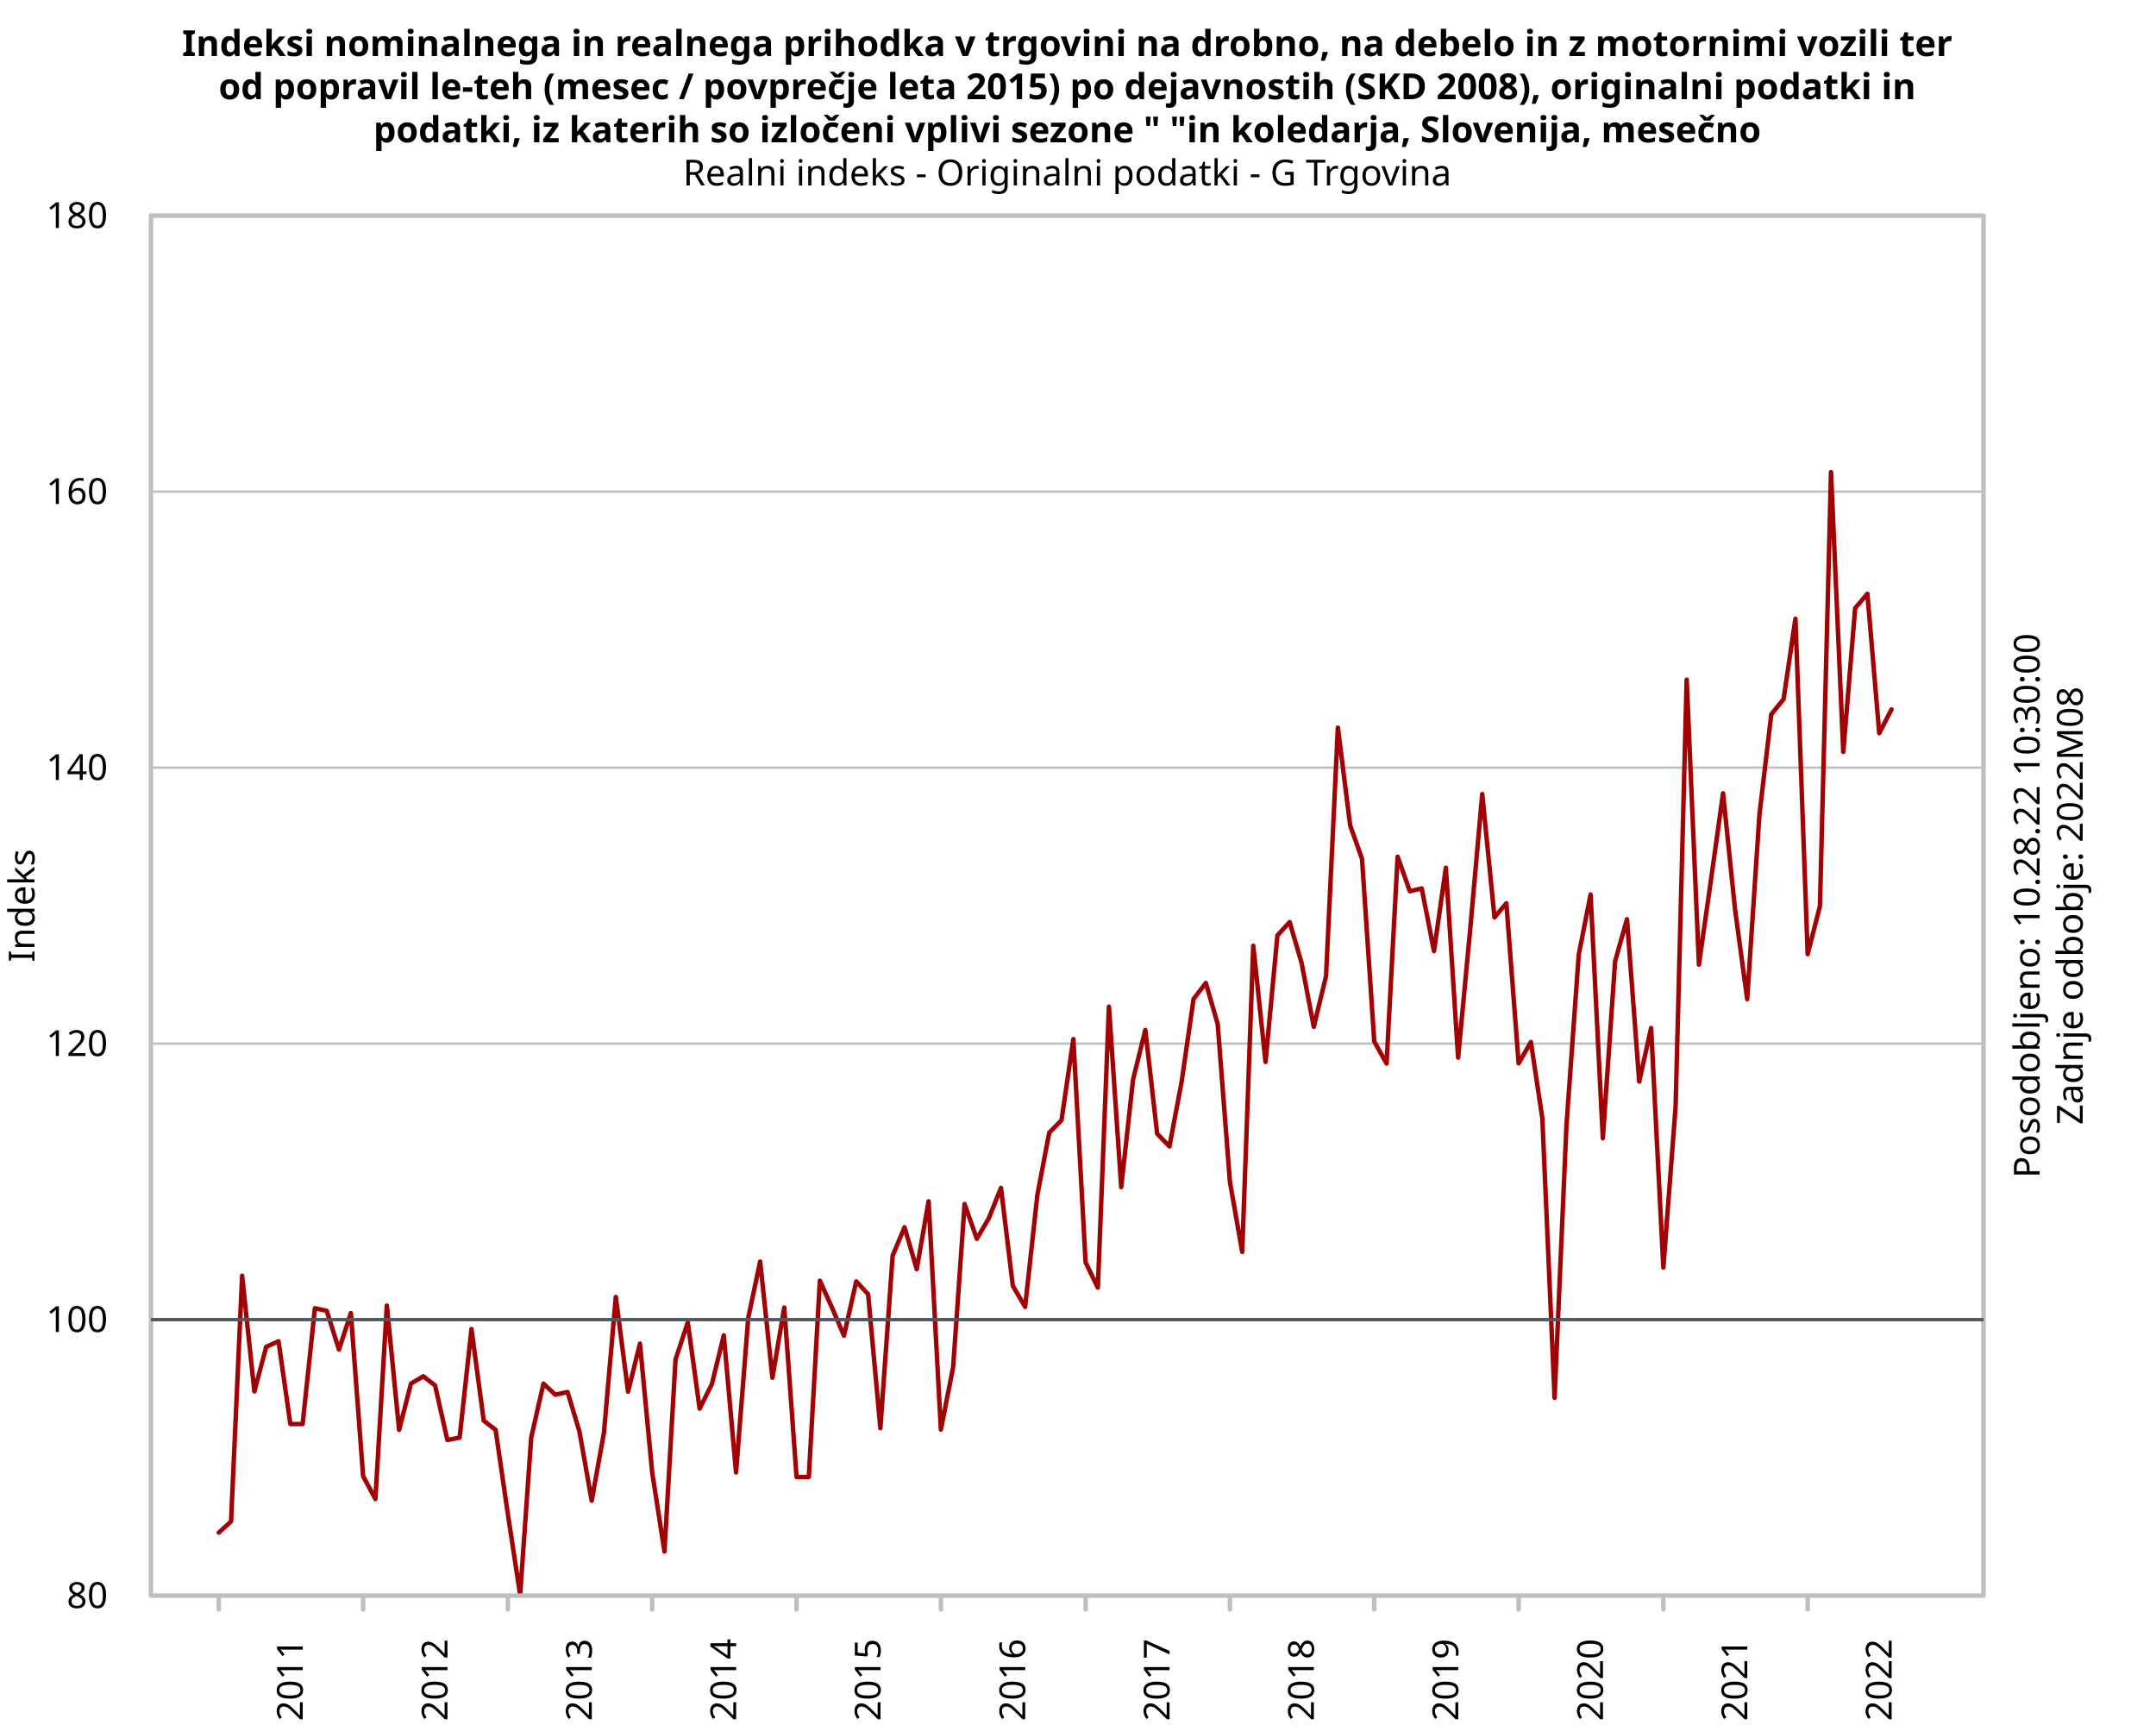
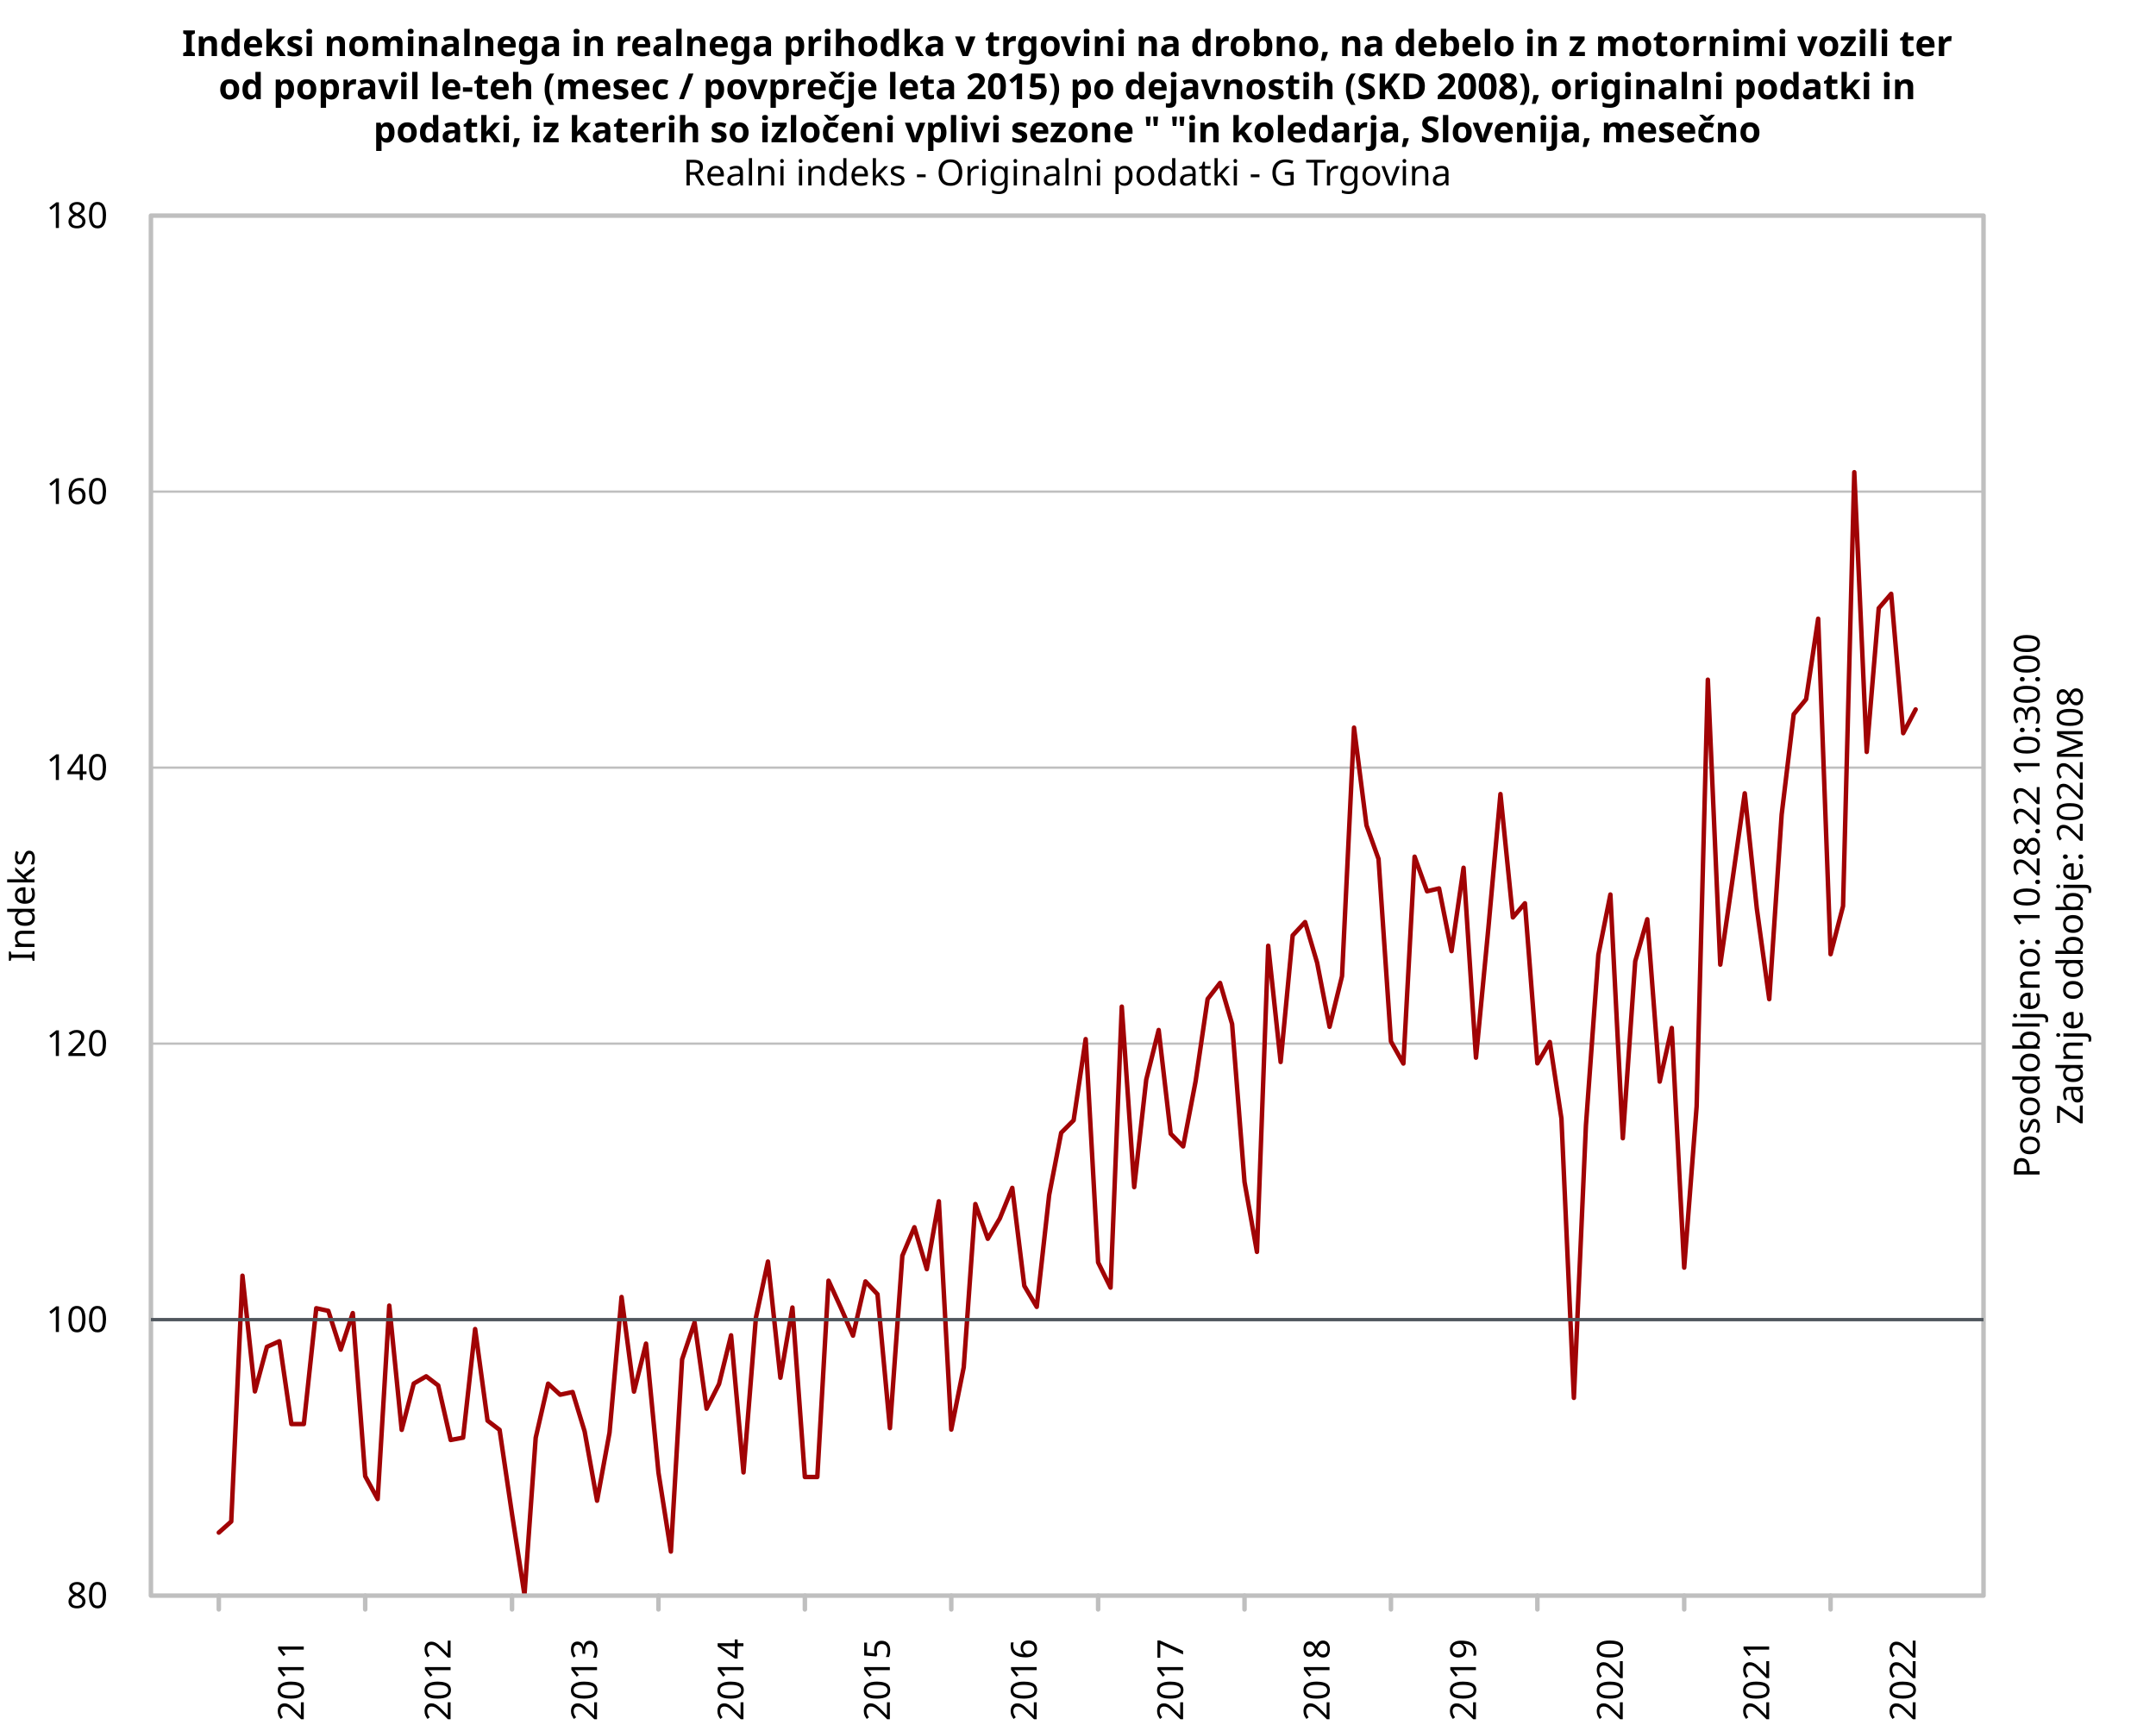
<svg xmlns="http://www.w3.org/2000/svg" class="svglite" data-engine-version="2.0" width="720.00pt" height="576.00pt" viewBox="0 0 720.00 576.00">
  <defs>
    <style type="text/css">
    .svglite line, .svglite polyline, .svglite polygon, .svglite path, .svglite rect, .svglite circle {
      fill: none;
      stroke: #000000;
      stroke-linecap: round;
      stroke-linejoin: round;
      stroke-miterlimit: 10.00;
    }
  </style>
  </defs>
  <rect width="100%" height="100%" style="stroke: none; fill: #FFFFFF;" />
  <defs>
    <clipPath id="cpMC4wMHw3MjAuMDB8MC4wMHw1NzYuMDA=">
      <rect x="0.00" y="0.00" width="720.00" height="576.00" />
    </clipPath>
  </defs>
  <g clip-path="url(#cpMC4wMHw3MjAuMDB8MC4wMHw1NzYuMDA=)">
</g>
  <defs>
    <clipPath id="cpNTAuNDB8NjYyLjQwfDcyLjAwfDUzMi44MA==">
      <rect x="50.40" y="72.00" width="612.00" height="460.80" />
    </clipPath>
  </defs>
  <g clip-path="url(#cpNTAuNDB8NjYyLjQwfDcyLjAwfDUzMi44MA==)">
    <line x1="50.40" y1="532.80" x2="662.40" y2="532.80" style="stroke-width: 0.75; stroke: #BFBFBF;" />
    <line x1="50.40" y1="440.64" x2="662.40" y2="440.64" style="stroke-width: 0.75; stroke: #BFBFBF;" />
    <line x1="50.40" y1="348.48" x2="662.40" y2="348.48" style="stroke-width: 0.75; stroke: #BFBFBF;" />
    <line x1="50.40" y1="256.32" x2="662.40" y2="256.32" style="stroke-width: 0.75; stroke: #BFBFBF;" />
    <line x1="50.40" y1="164.16" x2="662.40" y2="164.16" style="stroke-width: 0.75; stroke: #BFBFBF;" />
    <line x1="50.40" y1="72.00" x2="662.40" y2="72.00" style="stroke-width: 0.75; stroke: #BFBFBF;" />
  </g>
  <g clip-path="url(#cpMC4wMHw3MjAuMDB8MC4wMHw1NzYuMDA=)">
</g>
  <g clip-path="url(#cpNTAuNDB8NjYyLjQwfDcyLjAwfDUzMi44MA==)">
-     <polyline points="73.07,511.75 77.16,508.05 80.86,425.98 84.95,464.61 88.91,449.73 93.01,447.87 96.97,475.50 101.06,475.51 105.16,436.84 109.12,437.71 113.21,450.65 117.17,438.46 121.27,492.92 125.36,500.55 129.19,435.96 133.29,477.45 137.25,461.99 141.34,459.57 145.30,462.62 149.40,480.83 153.49,480.05 157.45,443.79 161.55,474.38 165.51,477.45 169.60,505.58 173.70,532.52 177.39,480.08 181.49,462.02 185.45,465.71 189.54,464.82 193.50,477.97 197.60,501.11 201.69,478.39 205.65,433.08 209.75,464.68 213.71,448.65 217.80,491.68 221.90,518.08 225.60,453.92 229.69,441.59 233.65,470.38 237.74,462.15 241.71,445.88 245.80,491.66 249.89,439.96 253.86,421.25 257.95,460.04 261.91,436.60 266.01,493.19 270.10,493.19 273.80,427.64 277.89,436.74 281.85,445.99 285.95,427.88 289.91,432.16 294.00,476.87 298.10,419.31 302.06,409.79 306.15,423.79 310.11,401.12 314.21,477.35 318.30,456.55 322.13,402.05 326.22,413.65 330.19,406.85 334.28,396.65 338.24,429.37 342.34,436.38 346.43,399.02 350.39,378.24 354.49,374.07 358.45,346.97 362.54,421.54 366.63,429.95 370.33,336.13 374.43,396.39 378.39,360.48 382.48,343.93 386.44,378.57 390.54,382.80 394.63,361.08 398.59,333.58 402.69,328.22 406.65,341.93 410.74,394.67 414.84,418.02 418.53,315.80 422.63,354.61 426.59,312.36 430.68,307.90 434.65,321.48 438.74,342.86 442.83,325.97 446.79,242.97 450.89,275.59 454.85,286.81 458.94,347.76 463.04,355.13 466.74,286.06 470.83,297.61 474.79,296.66 478.89,317.59 482.85,289.76 486.94,353.17 491.03,309.75 495.00,265.15 499.09,306.33 503.05,301.62 507.15,355.07 511.24,347.94 515.07,373.46 519.16,466.76 523.12,375.83 527.22,318.83 531.18,298.69 535.27,380.07 539.37,320.97 543.33,306.95 547.42,361.16 551.39,343.26 555.48,423.27 559.57,369.50 563.27,226.96 567.36,322.10 571.33,294.19 575.42,264.90 579.38,303.29 583.48,333.63 587.57,271.97 591.53,238.51 595.63,233.47 599.59,206.59 603.68,318.62 607.77,302.56 611.47,157.68 615.57,251.07 619.53,203.10 623.62,198.28 627.58,244.82 631.68,236.89 " style="stroke-width: 1.50; stroke: #A10305;" />
+     <polyline points="73.07,511.75 77.22,508.05 80.97,425.98 85.12,464.61 89.14,449.73 93.30,447.87 97.31,475.50 101.47,475.51 105.62,436.84 109.64,437.71 113.79,450.65 117.81,438.46 121.96,492.92 126.12,500.55 130.00,435.96 134.15,477.45 138.17,461.99 142.33,459.57 146.34,462.62 150.50,480.83 154.65,480.05 158.67,443.79 162.82,474.38 166.84,477.45 170.99,505.58 175.15,532.52 178.90,480.08 183.05,462.02 187.07,465.71 191.22,464.82 195.24,477.97 199.39,501.11 203.55,478.39 207.57,433.08 211.72,464.68 215.74,448.65 219.89,491.68 224.04,518.08 227.79,453.92 231.95,441.59 235.97,470.38 240.12,462.15 244.14,445.88 248.29,491.66 252.44,439.96 256.46,421.25 260.62,460.04 264.63,436.60 268.79,493.19 272.94,493.19 276.69,427.64 280.84,436.74 284.86,445.99 289.02,427.88 293.04,432.16 297.19,476.87 301.34,419.31 305.36,409.79 309.51,423.79 313.53,401.12 317.68,477.35 321.84,456.55 325.72,402.05 329.88,413.65 333.89,406.85 338.05,396.65 342.07,429.37 346.22,436.38 350.37,399.02 354.39,378.24 358.54,374.07 362.56,346.97 366.72,421.54 370.87,429.95 374.62,336.13 378.77,396.39 382.79,360.48 386.94,343.93 390.96,378.57 395.12,382.80 399.27,361.08 403.29,333.58 407.44,328.22 411.46,341.93 415.61,394.67 419.76,418.02 423.52,315.80 427.67,354.61 431.69,312.36 435.84,307.90 439.86,321.48 444.01,342.86 448.17,325.97 452.18,242.97 456.34,275.59 460.36,286.81 464.51,347.76 468.66,355.13 472.41,286.06 476.57,297.61 480.58,296.66 484.74,317.59 488.76,289.76 492.91,353.17 497.06,309.75 501.08,265.15 505.23,306.33 509.25,301.62 513.41,355.07 517.56,347.94 521.44,373.46 525.60,466.76 529.62,375.83 533.77,318.83 537.79,298.69 541.94,380.07 546.09,320.97 550.11,306.95 554.26,361.16 558.28,343.26 562.44,423.27 566.59,369.50 570.34,226.96 574.49,322.10 578.51,294.19 582.66,264.90 586.68,303.29 590.84,333.63 594.99,271.97 599.01,238.51 603.16,233.47 607.18,206.59 611.33,318.62 615.49,302.56 619.24,157.68 623.39,251.07 627.41,203.10 631.56,198.28 635.58,244.82 639.73,236.89 " style="stroke-width: 1.50; stroke: #A10305;" />
  </g>
  <g clip-path="url(#cpMC4wMHw3MjAuMDB8MC4wMHw1NzYuMDA=)">
    <line x1="73.07" y1="532.80" x2="73.07" y2="537.41" style="stroke-width: 1.50; stroke: #BFBFBF;" />
-     <line x1="121.27" y1="532.80" x2="121.27" y2="537.41" style="stroke-width: 1.50; stroke: #BFBFBF;" />
-     <line x1="169.60" y1="532.80" x2="169.60" y2="537.41" style="stroke-width: 1.50; stroke: #BFBFBF;" />
-     <line x1="217.80" y1="532.80" x2="217.80" y2="537.41" style="stroke-width: 1.50; stroke: #BFBFBF;" />
-     <line x1="266.01" y1="532.80" x2="266.01" y2="537.41" style="stroke-width: 1.50; stroke: #BFBFBF;" />
-     <line x1="314.21" y1="532.80" x2="314.21" y2="537.41" style="stroke-width: 1.50; stroke: #BFBFBF;" />
-     <line x1="362.54" y1="532.80" x2="362.54" y2="537.41" style="stroke-width: 1.50; stroke: #BFBFBF;" />
-     <line x1="410.74" y1="532.80" x2="410.74" y2="537.41" style="stroke-width: 1.50; stroke: #BFBFBF;" />
-     <line x1="458.94" y1="532.80" x2="458.94" y2="537.41" style="stroke-width: 1.50; stroke: #BFBFBF;" />
-     <line x1="507.15" y1="532.80" x2="507.15" y2="537.41" style="stroke-width: 1.50; stroke: #BFBFBF;" />
-     <line x1="555.48" y1="532.80" x2="555.48" y2="537.41" style="stroke-width: 1.50; stroke: #BFBFBF;" />
-     <line x1="603.68" y1="532.80" x2="603.68" y2="537.41" style="stroke-width: 1.50; stroke: #BFBFBF;" />
-     <text transform="translate(101.10,547.20) rotate(-90)" text-anchor="end" style="font-size: 12.00px; font-family: sans;" textLength="26.70px" lengthAdjust="spacingAndGlyphs">2011</text>
-     <text transform="translate(149.43,547.20) rotate(-90)" text-anchor="end" style="font-size: 12.00px; font-family: sans;" textLength="26.70px" lengthAdjust="spacingAndGlyphs">2012</text>
-     <text transform="translate(197.63,547.20) rotate(-90)" text-anchor="end" style="font-size: 12.00px; font-family: sans;" textLength="26.70px" lengthAdjust="spacingAndGlyphs">2013</text>
-     <text transform="translate(245.84,547.20) rotate(-90)" text-anchor="end" style="font-size: 12.00px; font-family: sans;" textLength="26.70px" lengthAdjust="spacingAndGlyphs">2014</text>
-     <text transform="translate(294.04,547.20) rotate(-90)" text-anchor="end" style="font-size: 12.00px; font-family: sans;" textLength="26.70px" lengthAdjust="spacingAndGlyphs">2015</text>
-     <text transform="translate(342.37,547.20) rotate(-90)" text-anchor="end" style="font-size: 12.00px; font-family: sans;" textLength="26.70px" lengthAdjust="spacingAndGlyphs">2016</text>
-     <text transform="translate(390.57,547.20) rotate(-90)" text-anchor="end" style="font-size: 12.00px; font-family: sans;" textLength="26.70px" lengthAdjust="spacingAndGlyphs">2017</text>
-     <text transform="translate(438.77,547.20) rotate(-90)" text-anchor="end" style="font-size: 12.00px; font-family: sans;" textLength="26.70px" lengthAdjust="spacingAndGlyphs">2018</text>
-     <text transform="translate(486.98,547.20) rotate(-90)" text-anchor="end" style="font-size: 12.00px; font-family: sans;" textLength="26.70px" lengthAdjust="spacingAndGlyphs">2019</text>
-     <text transform="translate(535.31,547.20) rotate(-90)" text-anchor="end" style="font-size: 12.00px; font-family: sans;" textLength="26.70px" lengthAdjust="spacingAndGlyphs">2020</text>
-     <text transform="translate(583.51,547.20) rotate(-90)" text-anchor="end" style="font-size: 12.00px; font-family: sans;" textLength="26.70px" lengthAdjust="spacingAndGlyphs">2021</text>
-     <text transform="translate(631.71,547.20) rotate(-90)" text-anchor="end" style="font-size: 12.00px; font-family: sans;" textLength="26.70px" lengthAdjust="spacingAndGlyphs">2022</text>
+     <line x1="121.96" y1="532.80" x2="121.96" y2="537.41" style="stroke-width: 1.50; stroke: #BFBFBF;" />
+     <line x1="170.99" y1="532.80" x2="170.99" y2="537.41" style="stroke-width: 1.50; stroke: #BFBFBF;" />
+     <line x1="219.89" y1="532.80" x2="219.89" y2="537.41" style="stroke-width: 1.50; stroke: #BFBFBF;" />
+     <line x1="268.79" y1="532.80" x2="268.79" y2="537.41" style="stroke-width: 1.50; stroke: #BFBFBF;" />
+     <line x1="317.68" y1="532.80" x2="317.68" y2="537.41" style="stroke-width: 1.50; stroke: #BFBFBF;" />
+     <line x1="366.72" y1="532.80" x2="366.72" y2="537.41" style="stroke-width: 1.50; stroke: #BFBFBF;" />
+     <line x1="415.61" y1="532.80" x2="415.61" y2="537.41" style="stroke-width: 1.50; stroke: #BFBFBF;" />
+     <line x1="464.51" y1="532.80" x2="464.51" y2="537.41" style="stroke-width: 1.50; stroke: #BFBFBF;" />
+     <line x1="513.41" y1="532.80" x2="513.41" y2="537.41" style="stroke-width: 1.50; stroke: #BFBFBF;" />
+     <line x1="562.44" y1="532.80" x2="562.44" y2="537.41" style="stroke-width: 1.50; stroke: #BFBFBF;" />
+     <line x1="611.33" y1="532.80" x2="611.33" y2="537.41" style="stroke-width: 1.50; stroke: #BFBFBF;" />
+     <text transform="translate(101.44,547.20) rotate(-90)" text-anchor="end" style="font-size: 12.00px; font-family: sans;" textLength="26.70px" lengthAdjust="spacingAndGlyphs">2011</text>
+     <text transform="translate(150.47,547.20) rotate(-90)" text-anchor="end" style="font-size: 12.00px; font-family: sans;" textLength="26.70px" lengthAdjust="spacingAndGlyphs">2012</text>
+     <text transform="translate(199.37,547.20) rotate(-90)" text-anchor="end" style="font-size: 12.00px; font-family: sans;" textLength="26.70px" lengthAdjust="spacingAndGlyphs">2013</text>
+     <text transform="translate(248.27,547.20) rotate(-90)" text-anchor="end" style="font-size: 12.00px; font-family: sans;" textLength="26.70px" lengthAdjust="spacingAndGlyphs">2014</text>
+     <text transform="translate(297.16,547.20) rotate(-90)" text-anchor="end" style="font-size: 12.00px; font-family: sans;" textLength="26.70px" lengthAdjust="spacingAndGlyphs">2015</text>
+     <text transform="translate(346.20,547.20) rotate(-90)" text-anchor="end" style="font-size: 12.00px; font-family: sans;" textLength="26.70px" lengthAdjust="spacingAndGlyphs">2016</text>
+     <text transform="translate(395.09,547.20) rotate(-90)" text-anchor="end" style="font-size: 12.00px; font-family: sans;" textLength="26.70px" lengthAdjust="spacingAndGlyphs">2017</text>
+     <text transform="translate(443.99,547.20) rotate(-90)" text-anchor="end" style="font-size: 12.00px; font-family: sans;" textLength="26.70px" lengthAdjust="spacingAndGlyphs">2018</text>
+     <text transform="translate(492.89,547.20) rotate(-90)" text-anchor="end" style="font-size: 12.00px; font-family: sans;" textLength="26.70px" lengthAdjust="spacingAndGlyphs">2019</text>
+     <text transform="translate(541.92,547.20) rotate(-90)" text-anchor="end" style="font-size: 12.00px; font-family: sans;" textLength="26.70px" lengthAdjust="spacingAndGlyphs">2020</text>
+     <text transform="translate(590.81,547.20) rotate(-90)" text-anchor="end" style="font-size: 12.00px; font-family: sans;" textLength="26.70px" lengthAdjust="spacingAndGlyphs">2021</text>
+     <text transform="translate(639.71,547.20) rotate(-90)" text-anchor="end" style="font-size: 12.00px; font-family: sans;" textLength="26.70px" lengthAdjust="spacingAndGlyphs">2022</text>
    <text x="36.00" y="536.93" text-anchor="end" style="font-size: 12.00px; font-family: sans;" textLength="13.35px" lengthAdjust="spacingAndGlyphs">80</text>
    <text x="36.00" y="444.77" text-anchor="end" style="font-size: 12.00px; font-family: sans;" textLength="20.02px" lengthAdjust="spacingAndGlyphs">100</text>
    <text x="36.00" y="352.61" text-anchor="end" style="font-size: 12.00px; font-family: sans;" textLength="20.02px" lengthAdjust="spacingAndGlyphs">120</text>
    <text x="36.00" y="260.45" text-anchor="end" style="font-size: 12.00px; font-family: sans;" textLength="20.02px" lengthAdjust="spacingAndGlyphs">140</text>
    <text x="36.00" y="168.29" text-anchor="end" style="font-size: 12.00px; font-family: sans;" textLength="20.02px" lengthAdjust="spacingAndGlyphs">160</text>
    <text x="36.00" y="76.13" text-anchor="end" style="font-size: 12.00px; font-family: sans;" textLength="20.02px" lengthAdjust="spacingAndGlyphs">180</text>
    <polygon points="50.40,532.80 662.40,532.80 662.40,72.00 50.40,72.00 " style="stroke-width: 1.50; stroke: #BFBFBF; fill: none;" />
    <text x="356.40" y="18.72" text-anchor="middle" style="font-size: 12.00px; font-weight: bold; font-family: sans;" textLength="515.67px" lengthAdjust="spacingAndGlyphs">Indeksi nominalnega in realnega prihodka v trgovini na drobno, na debelo in z motornimi vozili ter</text>
    <text x="356.40" y="33.12" text-anchor="middle" style="font-size: 12.00px; font-weight: bold; font-family: sans;" textLength="509.67px" lengthAdjust="spacingAndGlyphs">od popravil le-teh (mesec / povprečje leta 2015) po dejavnostih (SKD 2008), originalni podatki in</text>
    <text x="356.40" y="47.52" text-anchor="middle" style="font-size: 12.00px; font-weight: bold; font-family: sans;" textLength="412.12px" lengthAdjust="spacingAndGlyphs">podatki, iz katerih so izločeni vplivi sezone " "in koledarja, Slovenija, mesečno</text>
    <text x="356.40" y="61.92" text-anchor="middle" style="font-size: 12.00px; font-family: sans;" textLength="245.46px" lengthAdjust="spacingAndGlyphs">Realni indeks - Originalni podatki - G Trgovina</text>
    <text transform="translate(11.52,302.40) rotate(-90)" text-anchor="middle" style="font-size: 12.00px; font-family: sans;" textLength="35.37px" lengthAdjust="spacingAndGlyphs">Indeks</text>
    <text transform="translate(681.12,302.40) rotate(-90)" text-anchor="middle" style="font-size: 12.00px; font-family: sans;" textLength="176.16px" lengthAdjust="spacingAndGlyphs">Posodobljeno: 10.28.22 10:30:00</text>
    <text transform="translate(695.52,302.40) rotate(-90)" text-anchor="middle" style="font-size: 12.00px; font-family: sans;" textLength="139.45px" lengthAdjust="spacingAndGlyphs">Zadnje odbobje: 2022M08</text>
  </g>
  <g clip-path="url(#cpNTAuNDB8NjYyLjQwfDcyLjAwfDUzMi44MA==)">
    <line x1="50.40" y1="440.64" x2="662.40" y2="440.64" style="stroke-width: 1.12; stroke: #50575E;" />
  </g>
</svg>
